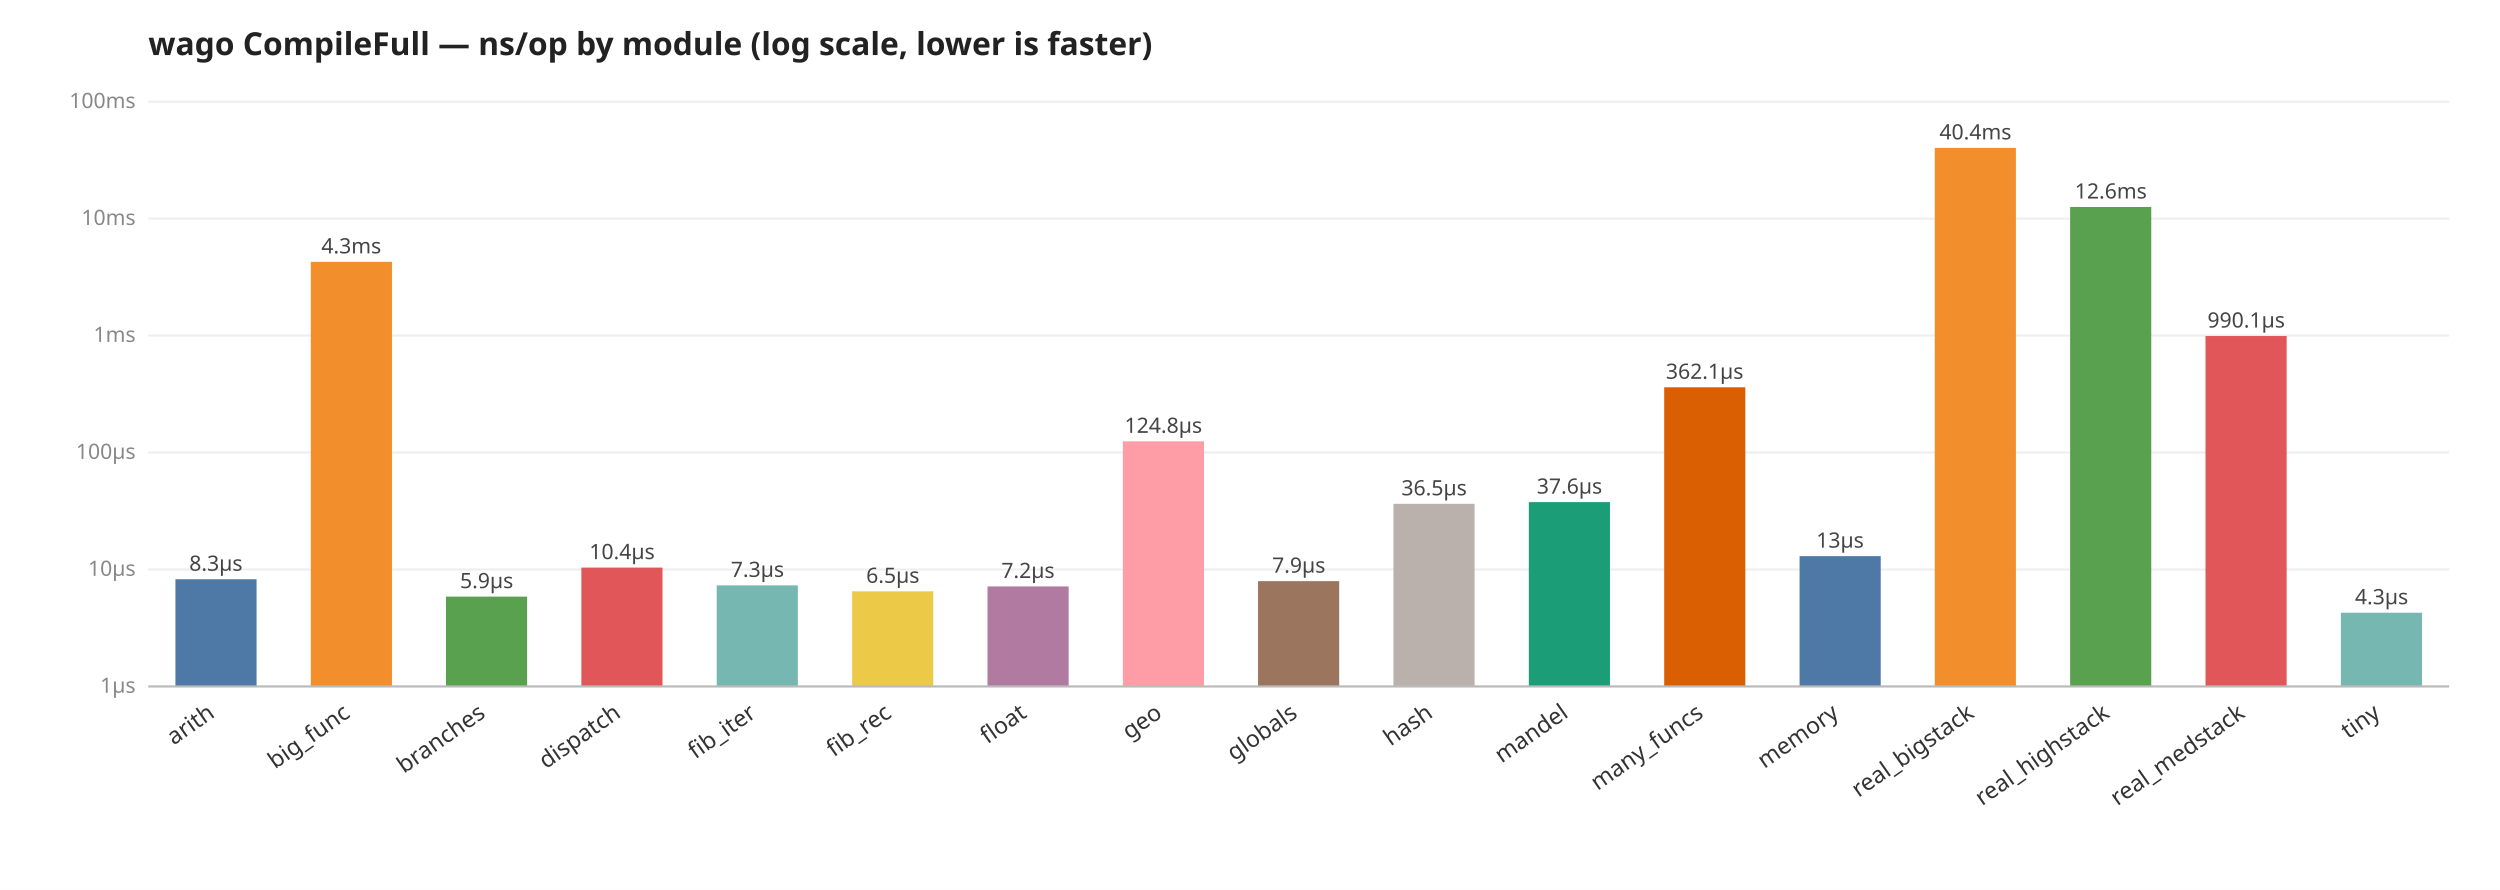
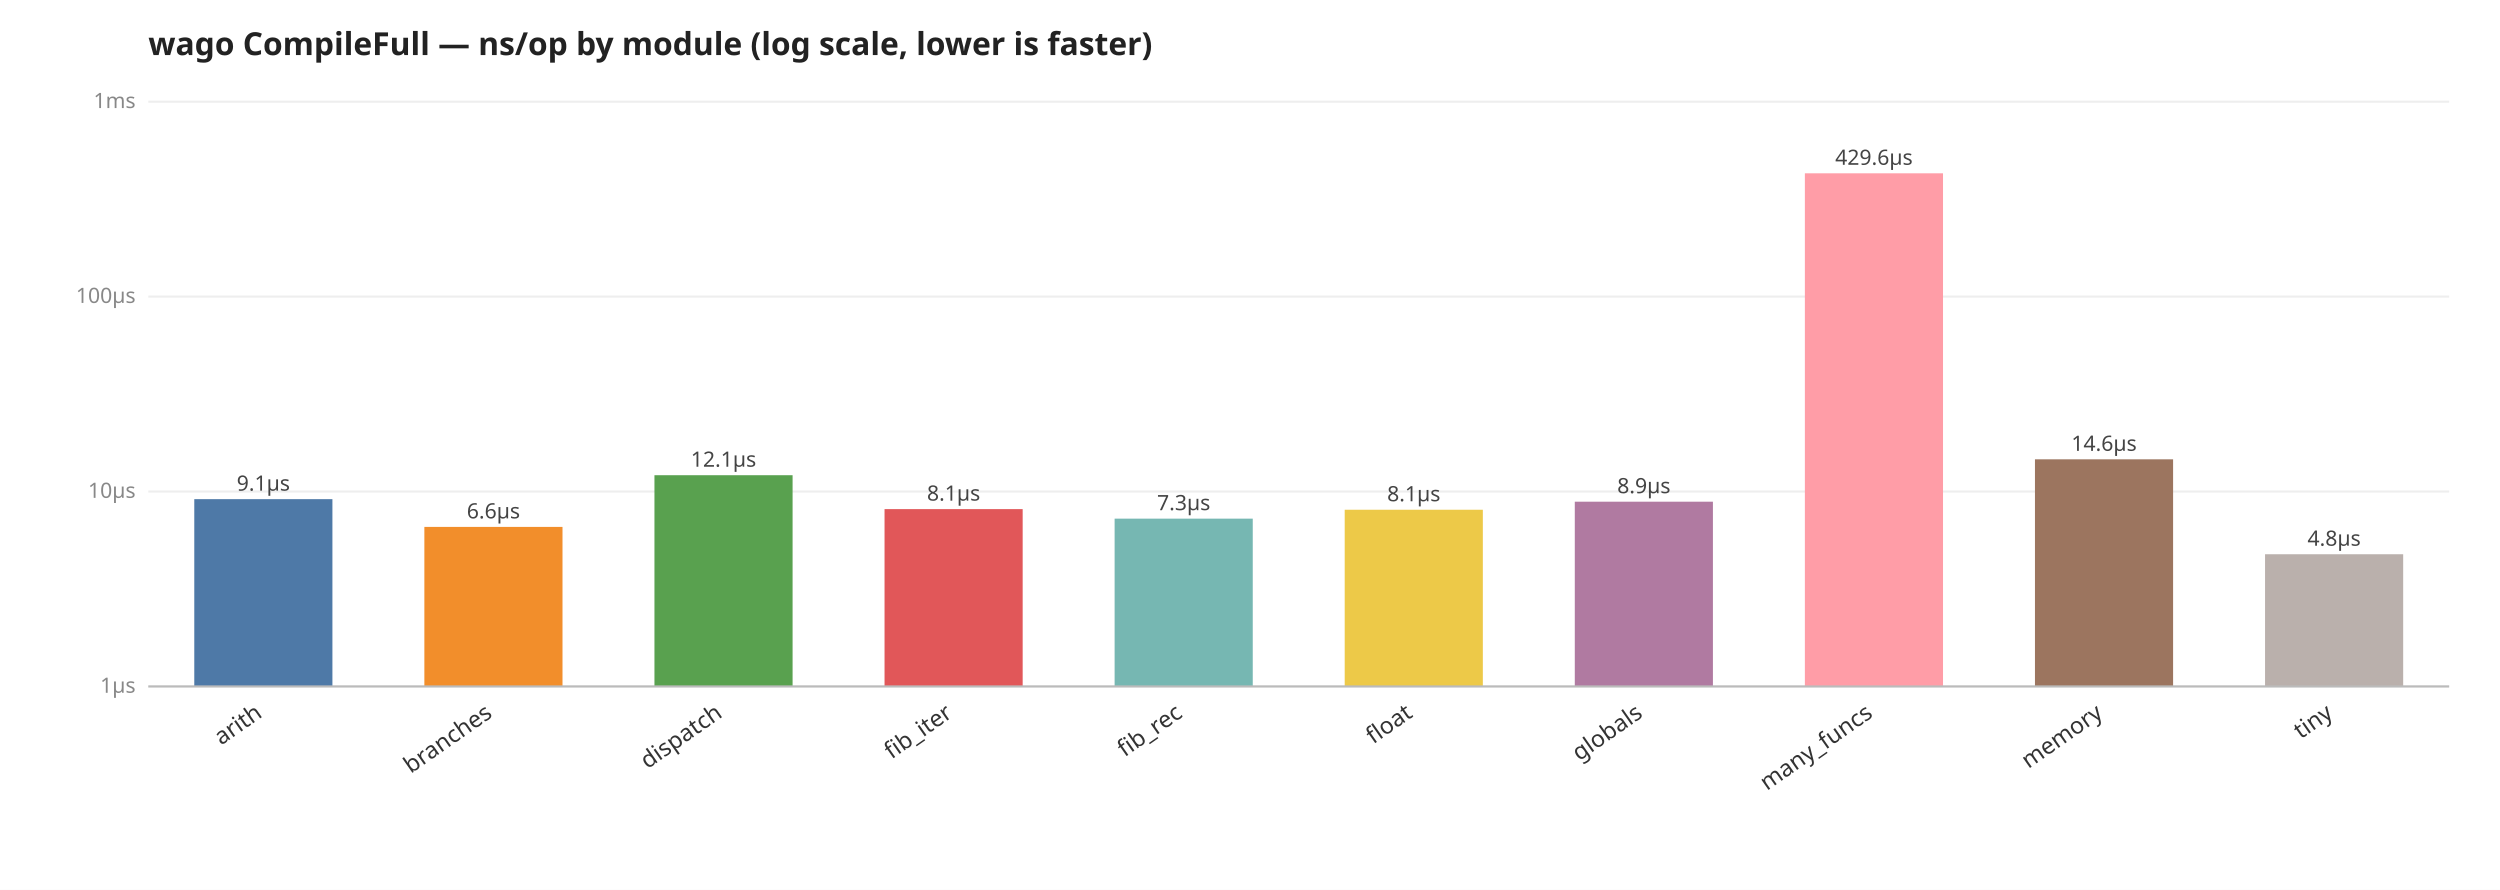
<svg xmlns="http://www.w3.org/2000/svg" width="1180" height="420" viewBox="0 0 1180 420" font-family="ui-sans-serif,system-ui,sans-serif">
  <style>.val{font-size:10px;fill:#444}.bval{font-size:8px;fill:#555}.cat{font-size:11px;fill:#333}.leg{font-size:11px;fill:#333}.ax{font-size:10px;fill:#888}.grid{stroke:#eee}.axis{stroke:#bbb}</style>
  <rect width="1180" height="420" fill="#fff" />
  <text x="70" y="26" font-size="15" font-weight="600" fill="#222">wago CompileFull — ns/op by module (log scale, lower is faster)</text>
  <line x1="70" y1="324.0" x2="1156" y2="324.0" class="grid" />
  <text x="64" y="327.0" class="ax" text-anchor="end">1µs</text>
-   <line x1="70" y1="268.8" x2="1156" y2="268.8" class="grid" />
-   <text x="64" y="271.8" class="ax" text-anchor="end">10µs</text>
-   <line x1="70" y1="213.6" x2="1156" y2="213.6" class="grid" />
-   <text x="64" y="216.6" class="ax" text-anchor="end">100µs</text>
-   <line x1="70" y1="158.4" x2="1156" y2="158.4" class="grid" />
-   <text x="64" y="161.4" class="ax" text-anchor="end">1ms</text>
-   <line x1="70" y1="103.2" x2="1156" y2="103.2" class="grid" />
-   <text x="64" y="106.2" class="ax" text-anchor="end">10ms</text>
+   <line x1="70" y1="232.0" x2="1156" y2="232.0" class="grid" />
+   <text x="64" y="235.0" class="ax" text-anchor="end">10µs</text>
+   <line x1="70" y1="140.0" x2="1156" y2="140.0" class="grid" />
+   <text x="64" y="143.0" class="ax" text-anchor="end">100µs</text>
  <line x1="70" y1="48.0" x2="1156" y2="48.0" class="grid" />
-   <text x="64" y="51.0" class="ax" text-anchor="end">100ms</text>
-   <rect x="82.8" y="273.4" width="38.3" height="50.6" fill="#4e79a7" />
-   <text x="101.9" y="269.4" class="val" text-anchor="middle">8.3µs</text>
-   <text x="101.9" y="338.0" class="cat" text-anchor="end" transform="rotate(-35 101.9 338.0)">arith</text>
-   <rect x="146.7" y="123.6" width="38.3" height="200.4" fill="#f28e2b" />
-   <text x="165.8" y="119.6" class="val" text-anchor="middle">4.3ms</text>
-   <text x="165.8" y="338.0" class="cat" text-anchor="end" transform="rotate(-35 165.8 338.0)">big_func</text>
-   <rect x="210.5" y="281.6" width="38.3" height="42.4" fill="#59a14f" />
-   <text x="229.7" y="277.6" class="val" text-anchor="middle">5.9µs</text>
-   <text x="229.7" y="338.0" class="cat" text-anchor="end" transform="rotate(-35 229.7 338.0)">branches</text>
-   <rect x="274.4" y="267.9" width="38.3" height="56.1" fill="#e15759" />
-   <text x="293.6" y="263.9" class="val" text-anchor="middle">10.4µs</text>
-   <text x="293.6" y="338.0" class="cat" text-anchor="end" transform="rotate(-35 293.6 338.0)">dispatch</text>
-   <rect x="338.3" y="276.3" width="38.3" height="47.7" fill="#76b7b2" />
-   <text x="357.5" y="272.3" class="val" text-anchor="middle">7.3µs</text>
-   <text x="357.5" y="338.0" class="cat" text-anchor="end" transform="rotate(-35 357.5 338.0)">fib_iter</text>
-   <rect x="402.2" y="279.1" width="38.3" height="44.9" fill="#edc948" />
-   <text x="421.4" y="275.1" class="val" text-anchor="middle">6.5µs</text>
-   <text x="421.4" y="338.0" class="cat" text-anchor="end" transform="rotate(-35 421.4 338.0)">fib_rec</text>
-   <rect x="466.1" y="276.8" width="38.3" height="47.2" fill="#b07aa1" />
-   <text x="485.2" y="272.8" class="val" text-anchor="middle">7.2µs</text>
-   <text x="485.2" y="338.0" class="cat" text-anchor="end" transform="rotate(-35 485.2 338.0)">float</text>
-   <rect x="530.0" y="208.3" width="38.3" height="115.7" fill="#ff9da7" />
-   <text x="549.1" y="204.3" class="val" text-anchor="middle">124.8µs</text>
-   <text x="549.1" y="338.0" class="cat" text-anchor="end" transform="rotate(-35 549.1 338.0)">geo</text>
-   <rect x="593.8" y="274.3" width="38.3" height="49.7" fill="#9c755f" />
-   <text x="613.0" y="270.3" class="val" text-anchor="middle">7.9µs</text>
-   <text x="613.0" y="338.0" class="cat" text-anchor="end" transform="rotate(-35 613.0 338.0)">globals</text>
-   <rect x="657.7" y="237.8" width="38.3" height="86.2" fill="#bab0ac" />
-   <text x="676.9" y="233.8" class="val" text-anchor="middle">36.5µs</text>
-   <text x="676.9" y="338.0" class="cat" text-anchor="end" transform="rotate(-35 676.9 338.0)">hash</text>
-   <rect x="721.6" y="237.0" width="38.3" height="87.0" fill="#1b9e77" />
-   <text x="740.8" y="233.0" class="val" text-anchor="middle">37.6µs</text>
-   <text x="740.8" y="338.0" class="cat" text-anchor="end" transform="rotate(-35 740.8 338.0)">mandel</text>
-   <rect x="785.5" y="182.8" width="38.3" height="141.2" fill="#d95f02" />
-   <text x="804.6" y="178.8" class="val" text-anchor="middle">362.1µs</text>
-   <text x="804.6" y="338.0" class="cat" text-anchor="end" transform="rotate(-35 804.6 338.0)">many_funcs</text>
-   <rect x="849.4" y="262.5" width="38.3" height="61.5" fill="#4e79a7" />
-   <text x="868.5" y="258.5" class="val" text-anchor="middle">13µs</text>
-   <text x="868.5" y="338.0" class="cat" text-anchor="end" transform="rotate(-35 868.5 338.0)">memory</text>
-   <rect x="913.2" y="69.8" width="38.3" height="254.2" fill="#f28e2b" />
-   <text x="932.4" y="65.8" class="val" text-anchor="middle">40.4ms</text>
-   <text x="932.4" y="338.0" class="cat" text-anchor="end" transform="rotate(-35 932.4 338.0)">real_bigstack</text>
-   <rect x="977.1" y="97.7" width="38.3" height="226.3" fill="#59a14f" />
-   <text x="996.3" y="93.7" class="val" text-anchor="middle">12.6ms</text>
-   <text x="996.3" y="338.0" class="cat" text-anchor="end" transform="rotate(-35 996.3 338.0)">real_highstack</text>
-   <rect x="1041.0" y="158.6" width="38.3" height="165.4" fill="#e15759" />
-   <text x="1060.2" y="154.6" class="val" text-anchor="middle">990.1µs</text>
-   <text x="1060.2" y="338.0" class="cat" text-anchor="end" transform="rotate(-35 1060.2 338.0)">real_medstack</text>
-   <rect x="1104.9" y="289.2" width="38.3" height="34.8" fill="#76b7b2" />
-   <text x="1124.1" y="285.2" class="val" text-anchor="middle">4.3µs</text>
-   <text x="1124.1" y="338.0" class="cat" text-anchor="end" transform="rotate(-35 1124.1 338.0)">tiny</text>
+   <text x="64" y="51.0" class="ax" text-anchor="end">1ms</text>
+   <rect x="91.7" y="235.6" width="65.2" height="88.4" fill="#4e79a7" />
+   <text x="124.3" y="231.6" class="val" text-anchor="middle">9.1µs</text>
+   <text x="124.3" y="338.0" class="cat" text-anchor="end" transform="rotate(-35 124.3 338.0)">arith</text>
+   <rect x="200.3" y="248.7" width="65.2" height="75.3" fill="#f28e2b" />
+   <text x="232.9" y="244.7" class="val" text-anchor="middle">6.6µs</text>
+   <text x="232.9" y="338.0" class="cat" text-anchor="end" transform="rotate(-35 232.9 338.0)">branches</text>
+   <rect x="308.9" y="224.3" width="65.2" height="99.7" fill="#59a14f" />
+   <text x="341.5" y="220.3" class="val" text-anchor="middle">12.1µs</text>
+   <text x="341.5" y="338.0" class="cat" text-anchor="end" transform="rotate(-35 341.5 338.0)">dispatch</text>
+   <rect x="417.5" y="240.3" width="65.2" height="83.7" fill="#e15759" />
+   <text x="450.1" y="236.3" class="val" text-anchor="middle">8.1µs</text>
+   <text x="450.1" y="338.0" class="cat" text-anchor="end" transform="rotate(-35 450.1 338.0)">fib_iter</text>
+   <rect x="526.1" y="244.8" width="65.2" height="79.2" fill="#76b7b2" />
+   <text x="558.7" y="240.8" class="val" text-anchor="middle">7.3µs</text>
+   <text x="558.7" y="338.0" class="cat" text-anchor="end" transform="rotate(-35 558.7 338.0)">fib_rec</text>
+   <rect x="634.7" y="240.6" width="65.2" height="83.4" fill="#edc948" />
+   <text x="667.3" y="236.6" class="val" text-anchor="middle">8.1µs</text>
+   <text x="667.3" y="338.0" class="cat" text-anchor="end" transform="rotate(-35 667.3 338.0)">float</text>
+   <rect x="743.3" y="236.8" width="65.2" height="87.2" fill="#b07aa1" />
+   <text x="775.9" y="232.8" class="val" text-anchor="middle">8.9µs</text>
+   <text x="775.9" y="338.0" class="cat" text-anchor="end" transform="rotate(-35 775.9 338.0)">globals</text>
+   <rect x="851.9" y="81.8" width="65.2" height="242.2" fill="#ff9da7" />
+   <text x="884.5" y="77.8" class="val" text-anchor="middle">429.6µs</text>
+   <text x="884.5" y="338.0" class="cat" text-anchor="end" transform="rotate(-35 884.5 338.0)">many_funcs</text>
+   <rect x="960.5" y="216.8" width="65.2" height="107.2" fill="#9c755f" />
+   <text x="993.1" y="212.8" class="val" text-anchor="middle">14.6µs</text>
+   <text x="993.1" y="338.0" class="cat" text-anchor="end" transform="rotate(-35 993.1 338.0)">memory</text>
+   <rect x="1069.1" y="261.6" width="65.2" height="62.4" fill="#bab0ac" />
+   <text x="1101.7" y="257.6" class="val" text-anchor="middle">4.8µs</text>
+   <text x="1101.7" y="338.0" class="cat" text-anchor="end" transform="rotate(-35 1101.7 338.0)">tiny</text>
  <line x1="70" y1="324.0" x2="1156" y2="324.0" class="axis" />
</svg>
